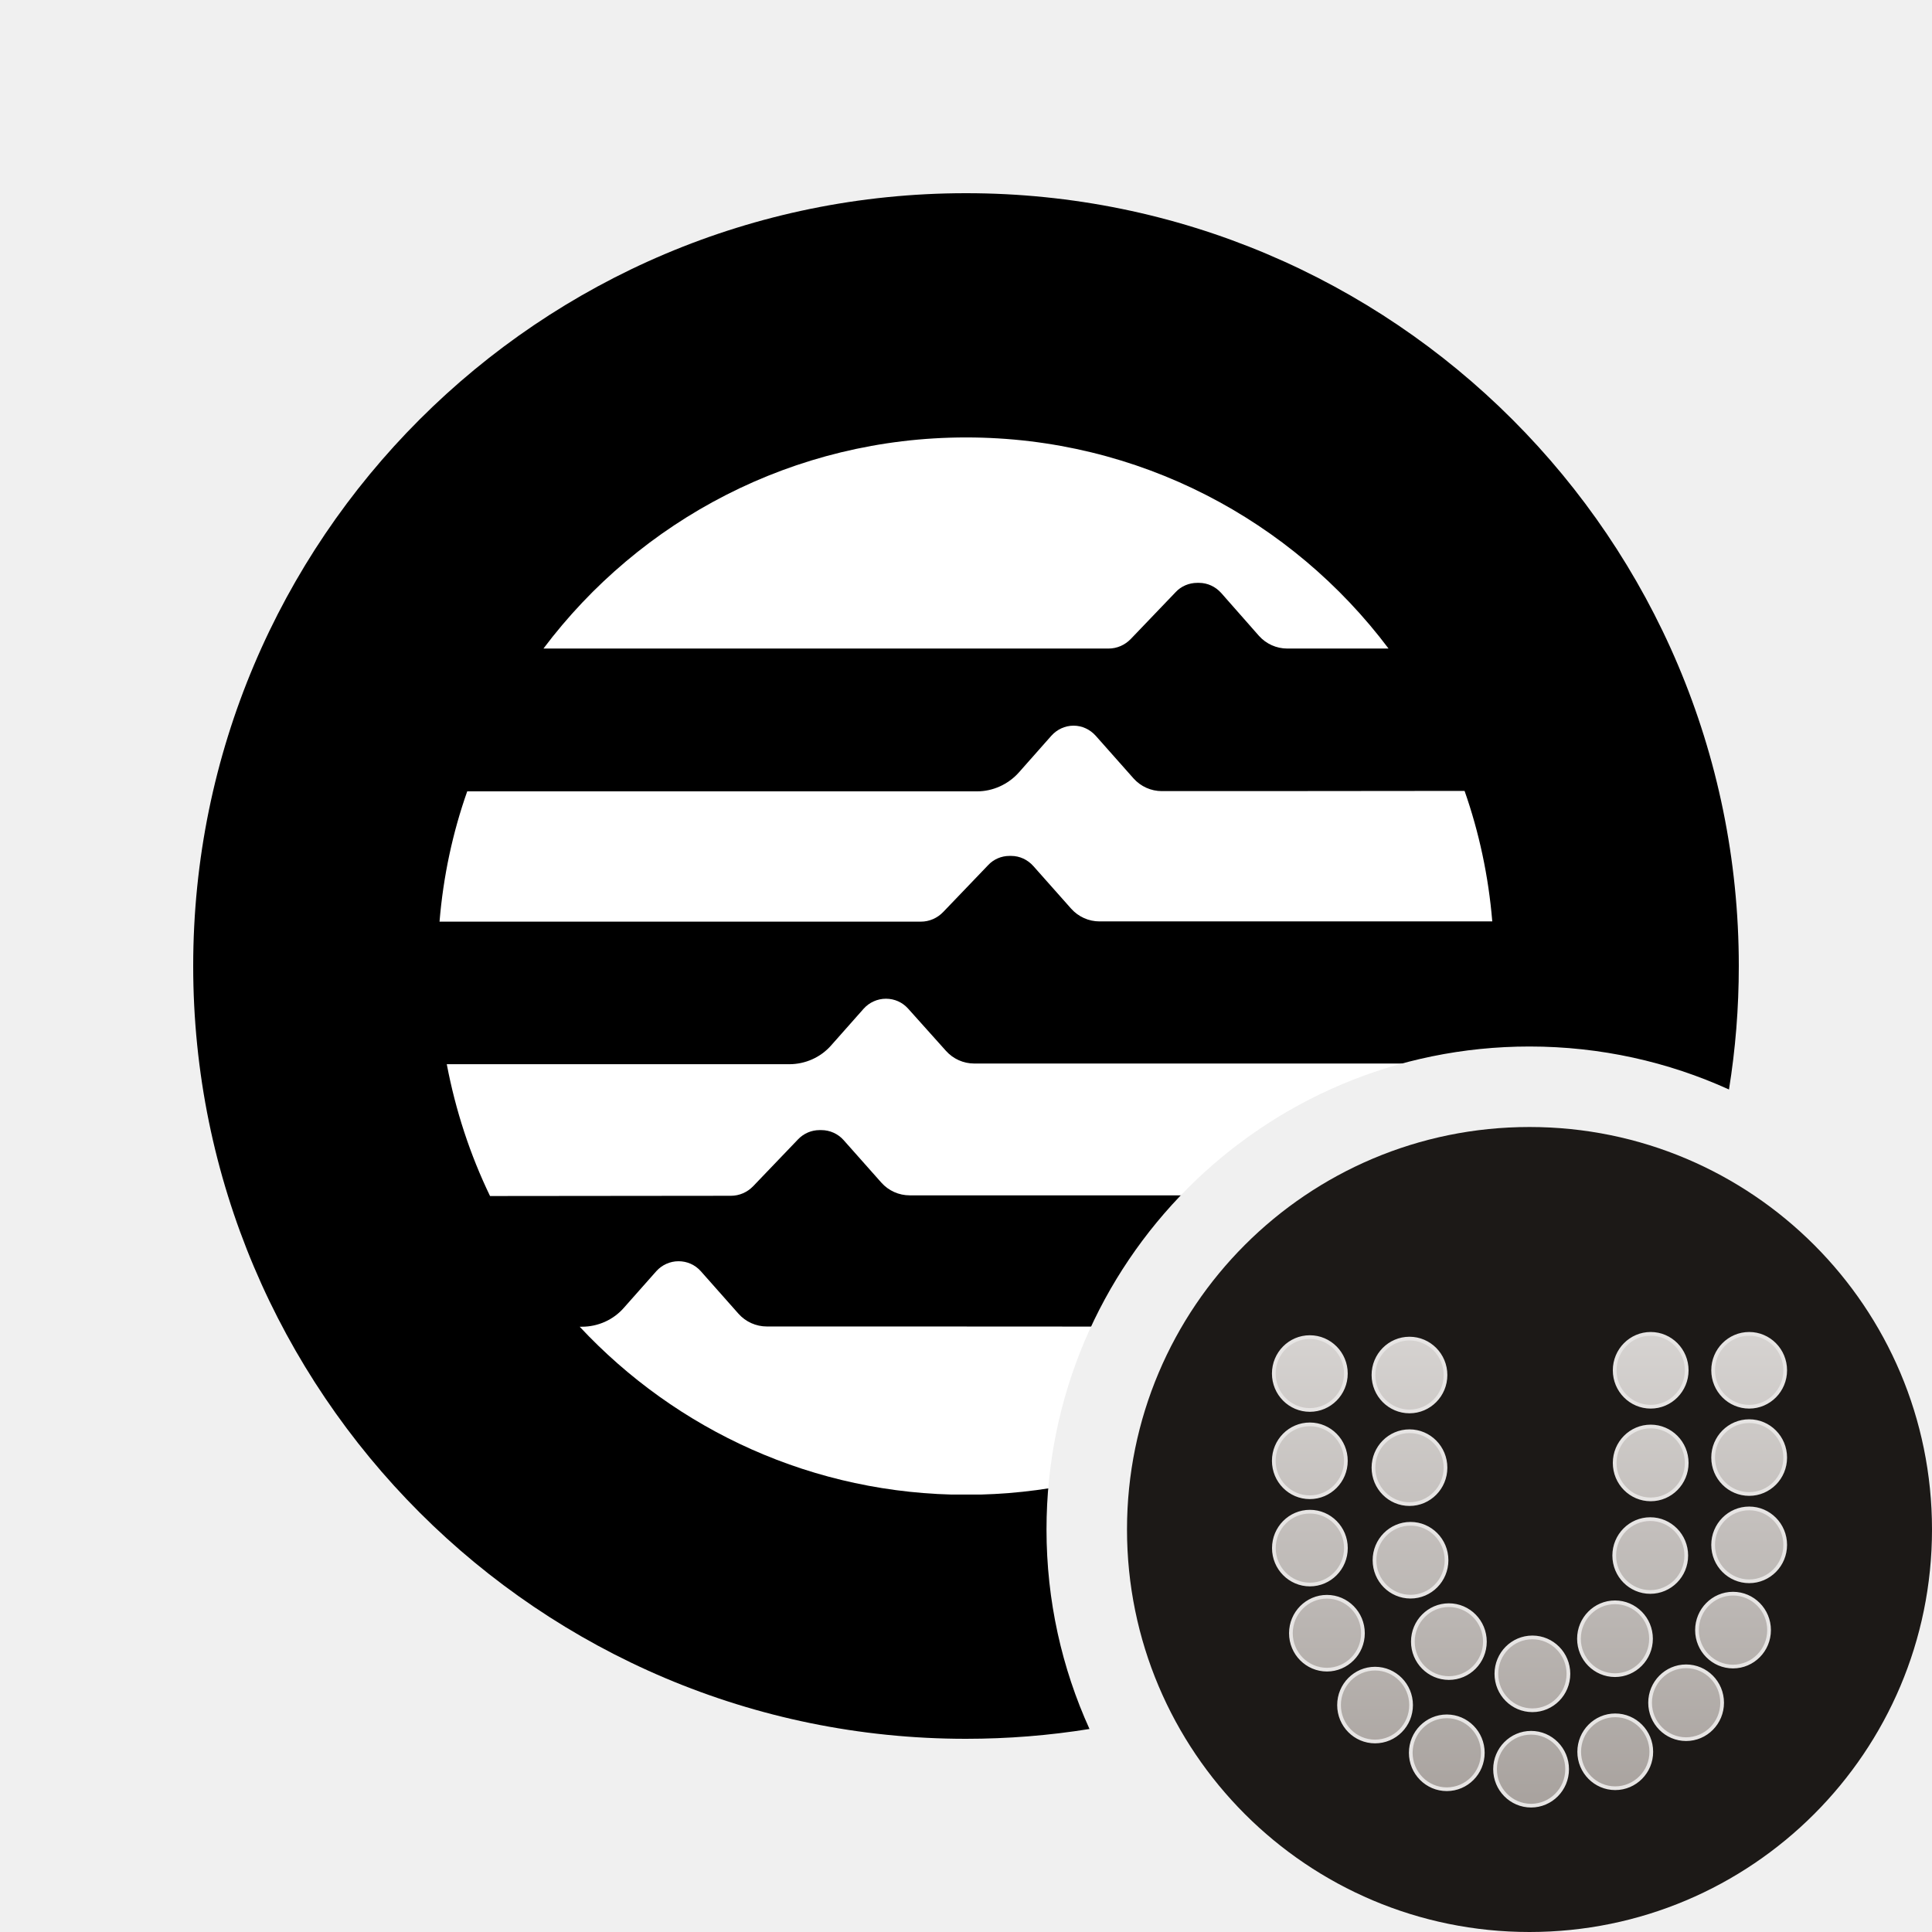
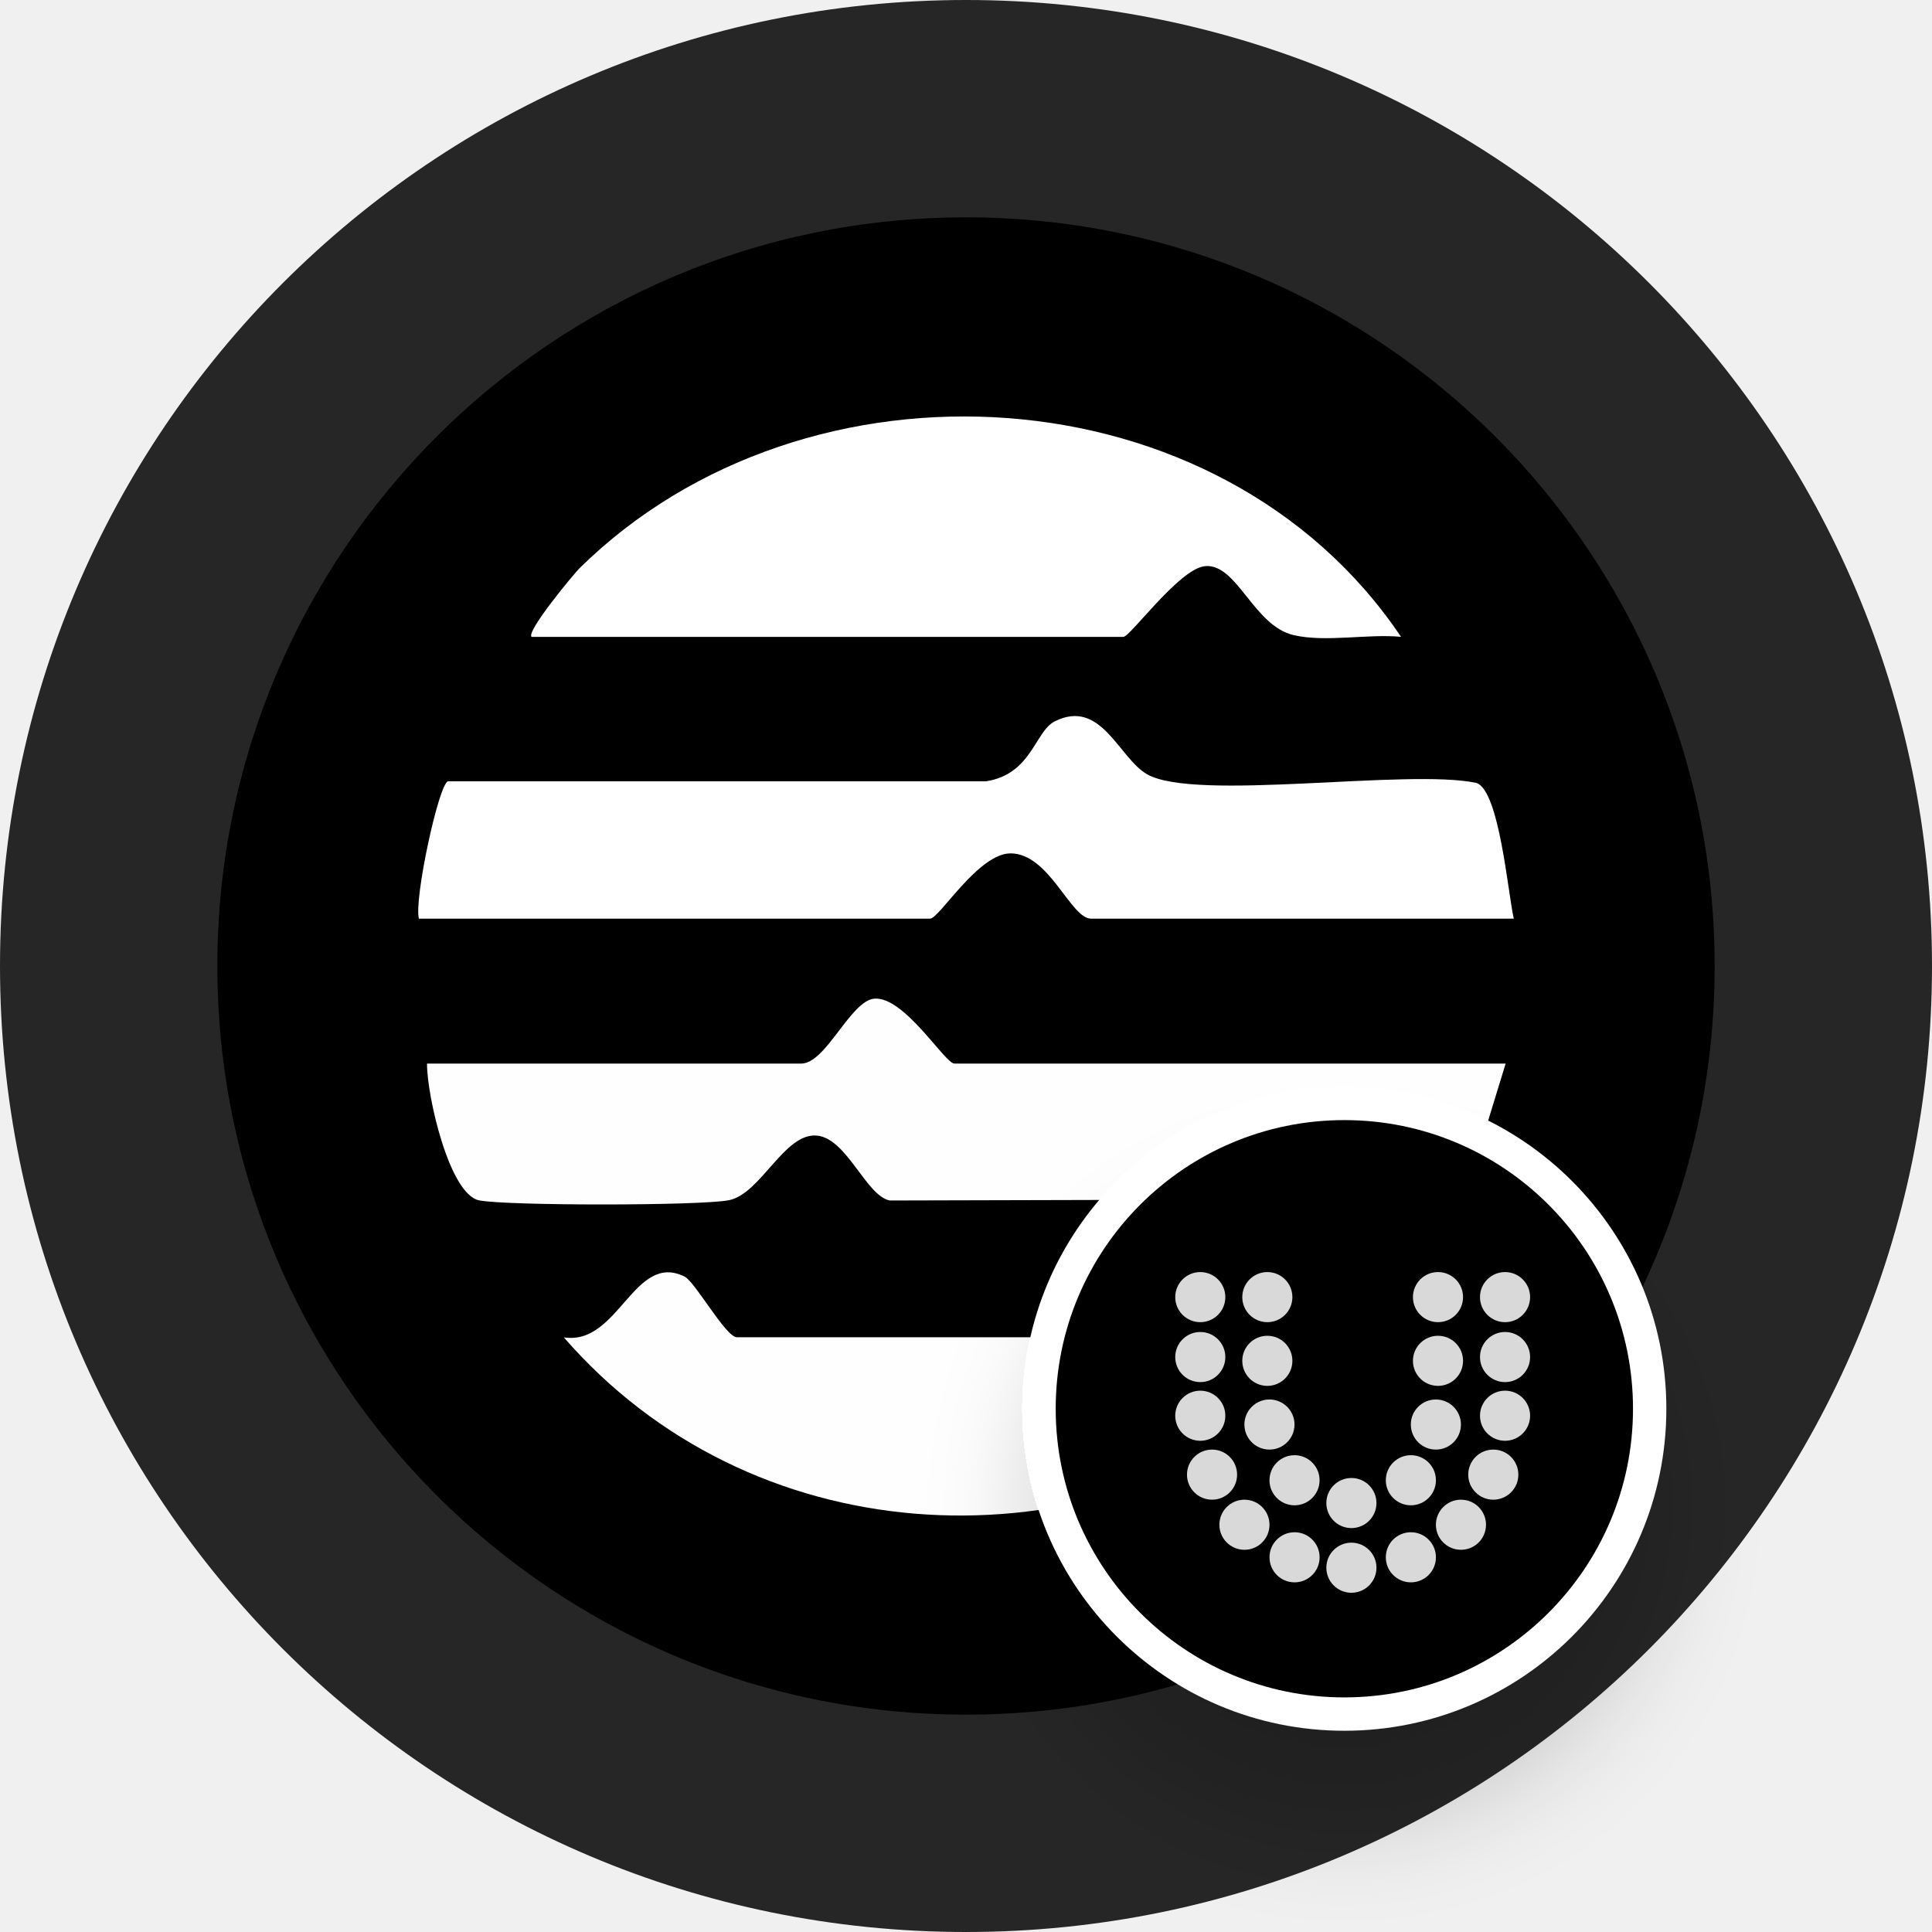
- <svg xmlns="http://www.w3.org/2000/svg" width="48" height="48" viewBox="0 0 48 48" fill="none">
-   <g clip-path="url(#clip0_3211_3462)">
-     <mask id="mask0_3211_3462" style="mask-type:alpha" maskUnits="userSpaceOnUse" x="4" y="4" width="40" height="40">
-       <path fill-rule="evenodd" clip-rule="evenodd" d="M24 4.8C13.396 4.8 4.8 13.396 4.8 24C4.8 34.604 13.396 43.2 24 43.2C25.044 43.2 26.069 43.117 27.068 42.956C26.382 41.445 26 39.767 26 38C26 31.373 31.373 26 38 26C39.767 26 41.446 26.382 42.956 27.068C43.117 26.069 43.2 25.044 43.2 24C43.2 13.396 34.604 4.8 24 4.8Z" fill="#D9D9D9" style="fill:#D9D9D9;fill:color(display-p3 0.851 0.851 0.851);fill-opacity:1;" />
-     </mask>
-     <g mask="url(#mask0_3211_3462)">
-       <rect width="38.4" height="38.4" transform="translate(4.80005 4.79999)" fill="black" style="fill:black;fill-opacity:1;" />
-       <g clip-path="url(#clip1_3211_3462)">
-         <path d="M31.18 19.655H28.866C28.598 19.655 28.342 19.541 28.162 19.339L27.223 18.28C27.081 18.122 26.885 18.029 26.672 18.029C26.459 18.029 26.262 18.122 26.12 18.28L25.313 19.192C25.051 19.486 24.669 19.661 24.276 19.661H11.608C11.248 20.681 11.013 21.768 10.92 22.898H22.878C23.091 22.898 23.288 22.81 23.435 22.657L24.549 21.495C24.685 21.347 24.881 21.265 25.078 21.265H25.122C25.334 21.265 25.531 21.358 25.673 21.517L26.612 22.575C26.792 22.777 27.048 22.892 27.316 22.892H37.075C36.982 21.768 36.747 20.676 36.387 19.65L31.18 19.655Z" fill="white" style="fill:white;fill-opacity:1;" />
-         <path d="M18.157 29.709C18.37 29.709 18.567 29.622 18.714 29.469L19.828 28.306C19.969 28.159 20.16 28.077 20.362 28.077H20.406C20.619 28.077 20.821 28.17 20.957 28.323L21.896 29.381C22.076 29.584 22.333 29.698 22.6 29.698H35.83C36.327 28.672 36.687 27.575 36.906 26.423H24.205C23.937 26.423 23.681 26.309 23.501 26.107L22.562 25.059C22.42 24.901 22.224 24.813 22.011 24.813C21.798 24.813 21.596 24.906 21.459 25.059L20.652 25.97C20.39 26.27 20.008 26.44 19.609 26.44H11.1C11.319 27.591 11.679 28.688 12.175 29.715L18.157 29.709Z" fill="white" style="fill:white;fill-opacity:1;" />
-         <path d="M27.54 16.113C27.752 16.113 27.949 16.026 28.096 15.873L29.21 14.71C29.346 14.563 29.543 14.481 29.745 14.481H29.788C30.001 14.481 30.198 14.574 30.34 14.732L31.278 15.797C31.458 15.999 31.715 16.113 31.982 16.113H34.498C32.102 12.926 28.293 10.868 24.003 10.868C19.713 10.868 15.898 12.926 13.502 16.113H27.54Z" fill="white" style="fill:white;fill-opacity:1;" />
-         <path d="M22.491 32.956H19.052C18.785 32.956 18.528 32.842 18.348 32.64L17.41 31.581C17.268 31.423 17.071 31.335 16.858 31.335C16.645 31.335 16.444 31.428 16.307 31.581L15.499 32.493C15.237 32.793 14.855 32.962 14.457 32.962H14.402C16.798 35.527 20.209 37.137 24.003 37.137C27.796 37.137 31.202 35.527 33.603 32.962L22.491 32.956Z" fill="white" style="fill:white;fill-opacity:1;" />
-       </g>
+ <svg xmlns="http://www.w3.org/2000/svg" width="240" height="240" viewBox="0 0 240 240" fill="none">
+   <g clip-path="url(#clip0_6308_3853)">
+     <circle cx="120" cy="120" r="120" fill="#262626" />
+     <circle cx="120" cy="120" r="93" fill="black" />
+     <path d="M188.039 114.119H135.539C132.989 114.119 130.359 106.019 125.539 106.009C121.519 106.009 116.679 114.119 115.539 114.119H52.039C51.399 111.769 54.499 97.369 55.649 97.059H122.479C128.179 96.169 128.549 90.849 131.029 89.609C136.799 86.719 138.969 94.159 142.489 96.179C148.499 99.619 174.919 95.439 183.409 97.259C186.259 98.219 187.319 110.969 188.049 114.119H188.039Z" fill="white" />
+     <path d="M187.037 132.119L181.877 148.949L110.537 149.129C107.597 148.569 105.217 141.429 101.497 141.069C97.427 140.669 94.507 148.339 90.527 149.099C86.937 149.789 63.167 149.799 59.547 149.119C55.797 148.419 53.007 135.979 53.047 132.119H99.547C102.597 132.119 105.647 124.329 108.597 124.059C112.307 123.719 117.387 132.119 118.547 132.119H187.047H187.037Z" fill="#FEFEFE" />
+     <path d="M66.039 79.119C65.309 78.499 71.239 71.329 71.999 70.579C100.189 42.799 151.659 45.809 174.039 79.109C169.879 78.719 164.739 79.809 160.749 78.909C155.709 77.779 153.679 69.949 149.689 70.329C146.489 70.639 140.409 79.119 139.539 79.119H66.039Z" fill="white" />
+     <path d="M169.039 166.119C170.709 167.599 161.959 173.749 160.929 174.509C132.909 195.189 93.089 192.679 70.039 166.129C76.839 167.209 78.729 155.469 85.039 158.579C86.349 159.219 90.159 166.119 91.539 166.119H169.039Z" fill="#FEFEFE" />
+     <g filter="url(#filter0_d_6308_3853)">
+       <circle cx="167" cy="175" r="40" fill="white" />
+       <circle cx="167" cy="175" r="35.857" fill="black" />
+       <circle cx="149.104" cy="161.133" r="3.112" fill="#D9D9D9" />
+       <circle cx="157.433" cy="161.133" r="3.112" fill="#D9D9D9" />
+       <circle cx="149.104" cy="168.578" r="3.112" fill="#D9D9D9" />
+       <circle cx="157.433" cy="169.047" r="3.112" fill="#D9D9D9" />
+       <circle cx="149.104" cy="175.867" r="3.112" fill="#D9D9D9" />
+       <circle cx="150.564" cy="183.185" r="3.112" fill="#D9D9D9" />
+       <circle cx="157.696" cy="176.961" r="3.112" fill="#D9D9D9" />
+       <circle cx="160.811" cy="183.882" r="3.112" fill="#D9D9D9" />
+       <circle cx="154.589" cy="189.409" r="3.112" fill="#D9D9D9" />
+       <circle cx="3.112" cy="3.112" r="3.112" transform="matrix(-1 0 0 1 190.074 158.021)" fill="#D9D9D9" />
+       <circle cx="3.112" cy="3.112" r="3.112" transform="matrix(-1 0 0 1 181.745 158.021)" fill="#D9D9D9" />
+       <circle cx="3.112" cy="3.112" r="3.112" transform="matrix(-1 0 0 1 190.074 165.466)" fill="#D9D9D9" />
+       <circle cx="3.112" cy="3.112" r="3.112" transform="matrix(-1 0 0 1 181.745 165.935)" fill="#D9D9D9" />
+       <circle cx="3.112" cy="3.112" r="3.112" transform="matrix(-1 0 0 1 190.074 172.755)" fill="#D9D9D9" />
+       <circle cx="3.112" cy="3.112" r="3.112" transform="matrix(-1 0 0 1 188.615 180.073)" fill="#D9D9D9" />
+       <circle cx="3.112" cy="3.112" r="3.112" transform="matrix(-1 0 0 1 181.482 173.849)" fill="#D9D9D9" />
+       <circle cx="3.112" cy="3.112" r="3.112" transform="matrix(-1 0 0 1 178.375 180.77)" fill="#D9D9D9" />
+       <circle cx="3.112" cy="3.112" r="3.112" transform="matrix(-1 0 0 1 184.597 186.297)" fill="#D9D9D9" />
+       <circle cx="3.112" cy="3.112" r="3.112" transform="matrix(-1 0 0 1 178.375 190.341)" fill="#D9D9D9" />
+       <circle cx="3.112" cy="3.112" r="3.112" transform="matrix(-1 0 0 1 163.927 190.341)" fill="#D9D9D9" />
+       <circle cx="167.876" cy="194.747" r="3.112" fill="#D9D9D9" />
+       <circle cx="167.876" cy="186.713" r="3.112" fill="#D9D9D9" />
    </g>
-     <rect x="28" y="28" width="20" height="20" rx="10" fill="#1C1917" style="fill:#1C1917;fill:color(display-p3 0.11 0.098 0.09);fill-opacity:1;" />
-     <path d="M44.353 34.045C44.353 34.545 43.952 34.95 43.458 34.95C42.964 34.95 42.562 34.545 42.562 34.045C42.562 33.544 42.964 33.139 43.458 33.139C43.952 33.139 44.353 33.544 44.353 34.045ZM33.438 34.125C33.438 34.626 33.036 35.03 32.542 35.03C32.048 35.03 31.647 34.626 31.647 34.125C31.647 33.625 32.048 33.22 32.542 33.22C33.036 33.22 33.438 33.625 33.438 34.125ZM33.438 36.294C33.438 36.794 33.036 37.199 32.542 37.199C32.048 37.199 31.647 36.794 31.647 36.294C31.647 35.793 32.048 35.388 32.542 35.388C33.036 35.388 33.438 35.793 33.438 36.294ZM33.439 38.462C33.439 38.962 33.038 39.367 32.544 39.367C32.05 39.367 31.649 38.962 31.649 38.462C31.649 37.962 32.05 37.557 32.544 37.557C33.038 37.557 33.439 37.962 33.439 38.462ZM33.862 40.577C33.862 41.077 33.461 41.482 32.967 41.482C32.473 41.482 32.072 41.077 32.072 40.577C32.072 40.076 32.473 39.671 32.967 39.671C33.461 39.671 33.862 40.076 33.862 40.577ZM35.058 42.362C35.058 42.863 34.657 43.267 34.163 43.267C33.669 43.267 33.268 42.863 33.268 42.362C33.268 41.862 33.669 41.457 34.163 41.457C34.657 41.457 35.058 41.862 35.058 42.362ZM36.84 43.548C36.84 44.048 36.439 44.453 35.945 44.453C35.451 44.453 35.05 44.048 35.05 43.548C35.05 43.047 35.451 42.642 35.945 42.642C36.439 42.642 36.84 43.047 36.84 43.548ZM38.935 43.955C38.935 44.456 38.533 44.861 38.039 44.861C37.546 44.861 37.144 44.456 37.144 43.955C37.144 43.455 37.546 43.05 38.039 43.05C38.533 43.05 38.935 43.455 38.935 43.955ZM41.026 43.523C41.026 44.023 40.624 44.428 40.13 44.428C39.637 44.428 39.235 44.023 39.235 43.523C39.235 43.022 39.637 42.617 40.13 42.617C40.624 42.617 41.026 43.022 41.026 43.523ZM42.786 42.304C42.786 42.805 42.385 43.209 41.891 43.209C41.397 43.209 40.996 42.805 40.996 42.304C40.996 41.804 41.397 41.399 41.891 41.399C42.385 41.399 42.786 41.804 42.786 42.304ZM43.952 40.5C43.952 41 43.55 41.405 43.056 41.405C42.563 41.405 42.161 41 42.161 40.5C42.161 39.999 42.563 39.594 43.056 39.594C43.55 39.594 43.952 39.999 43.952 40.5ZM44.353 38.382C44.353 38.882 43.952 39.287 43.458 39.287C42.964 39.287 42.562 38.882 42.562 38.382C42.562 37.881 42.964 37.476 43.458 37.476C43.952 37.476 44.353 37.881 44.353 38.382ZM44.353 36.213C44.353 36.714 43.952 37.118 43.458 37.118C42.964 37.118 42.562 36.714 42.562 36.213C42.562 35.713 42.964 35.308 43.458 35.308C43.952 35.308 44.353 35.713 44.353 36.213ZM35.913 34.162C35.913 34.662 35.512 35.067 35.018 35.067C34.524 35.067 34.123 34.662 34.123 34.162C34.123 33.662 34.524 33.257 35.018 33.257C35.512 33.257 35.913 33.662 35.913 34.162ZM35.913 36.464C35.913 36.964 35.512 37.369 35.018 37.369C34.524 37.369 34.123 36.964 34.123 36.464C34.123 35.963 34.524 35.558 35.018 35.558C35.512 35.558 35.913 35.963 35.913 36.464ZM35.939 38.763C35.939 39.264 35.538 39.669 35.044 39.669C34.55 39.669 34.149 39.264 34.149 38.763C34.149 38.263 34.55 37.858 35.044 37.858C35.538 37.858 35.939 38.263 35.939 38.763ZM36.892 40.786C36.892 41.286 36.491 41.691 35.997 41.691C35.503 41.691 35.102 41.286 35.102 40.786C35.102 40.285 35.503 39.88 35.997 39.88C36.491 39.88 36.892 40.285 36.892 40.786ZM38.967 41.586C38.967 42.086 38.566 42.491 38.072 42.491C37.578 42.491 37.177 42.086 37.177 41.586C37.177 41.085 37.578 40.681 38.072 40.681C38.566 40.681 38.967 41.085 38.967 41.586ZM41.019 40.714C41.019 41.214 40.618 41.619 40.124 41.619C39.63 41.619 39.229 41.214 39.229 40.714C39.229 40.214 39.63 39.809 40.124 39.809C40.618 39.809 41.019 40.214 41.019 40.714ZM41.895 38.647C41.895 39.148 41.494 39.552 41 39.552C40.506 39.552 40.105 39.148 40.105 38.647C40.105 38.147 40.506 37.742 41 37.742C41.494 37.742 41.895 38.147 41.895 38.647ZM41.906 36.346C41.906 36.847 41.505 37.252 41.011 37.252C40.517 37.252 40.116 36.847 40.116 36.346C40.116 35.846 40.517 35.441 41.011 35.441C41.505 35.441 41.906 35.846 41.906 36.346ZM41.906 34.045C41.906 34.545 41.505 34.95 41.011 34.95C40.517 34.95 40.116 34.545 40.116 34.045C40.116 33.544 40.517 33.139 41.011 33.139C41.505 33.139 41.906 33.544 41.906 34.045Z" fill="url(#paint0_linear_3211_3462)" stroke="#E7E5E4" style="stroke:#E7E5E4;stroke:color(display-p3 0.906 0.898 0.894);stroke-opacity:1;" stroke-width="0.092" />
  </g>
  <defs>
-     <linearGradient id="paint0_linear_3211_3462" x1="38" y1="33.094" x2="38" y2="44.906" gradientUnits="userSpaceOnUse">
-       <stop stop-color="#D6D3D1" style="stop-color:#D6D3D1;stop-color:color(display-p3 0.839 0.828 0.82);stop-opacity:1;" />
-       <stop offset="1" stop-color="#A8A29E" style="stop-color:#A8A29E;stop-color:color(display-p3 0.659 0.635 0.62);stop-opacity:1;" />
-     </linearGradient>
-     <clipPath id="clip0_3211_3462">
-       <rect width="48" height="48" fill="white" style="fill:white;fill-opacity:1;" />
-     </clipPath>
-     <clipPath id="clip1_3211_3462">
-       <rect width="26.16" height="26.264" fill="white" style="fill:white;fill-opacity:1;" transform="translate(10.92 10.8681)" />
+     <filter id="filter0_d_6308_3853" x="115" y="135" width="104" height="104" filterUnits="userSpaceOnUse" color-interpolation-filters="sRGB">
+       <feFlood flood-opacity="0" result="BackgroundImageFix" />
+       <feColorMatrix in="SourceAlpha" type="matrix" values="0 0 0 0 0 0 0 0 0 0 0 0 0 0 0 0 0 0 127 0" result="hardAlpha" />
+       <feOffset dy="12" />
+       <feGaussianBlur stdDeviation="6" />
+       <feComposite in2="hardAlpha" operator="out" />
+       <feColorMatrix type="matrix" values="0 0 0 0 0 0 0 0 0 0 0 0 0 0 0 0 0 0 0.15 0" />
+       <feBlend mode="normal" in2="BackgroundImageFix" result="effect1_dropShadow_6308_3853" />
+       <feBlend mode="normal" in="SourceGraphic" in2="effect1_dropShadow_6308_3853" result="shape" />
+     </filter>
+     <clipPath id="clip0_6308_3853">
+       <rect width="240" height="240" fill="white" />
    </clipPath>
  </defs>
</svg>
